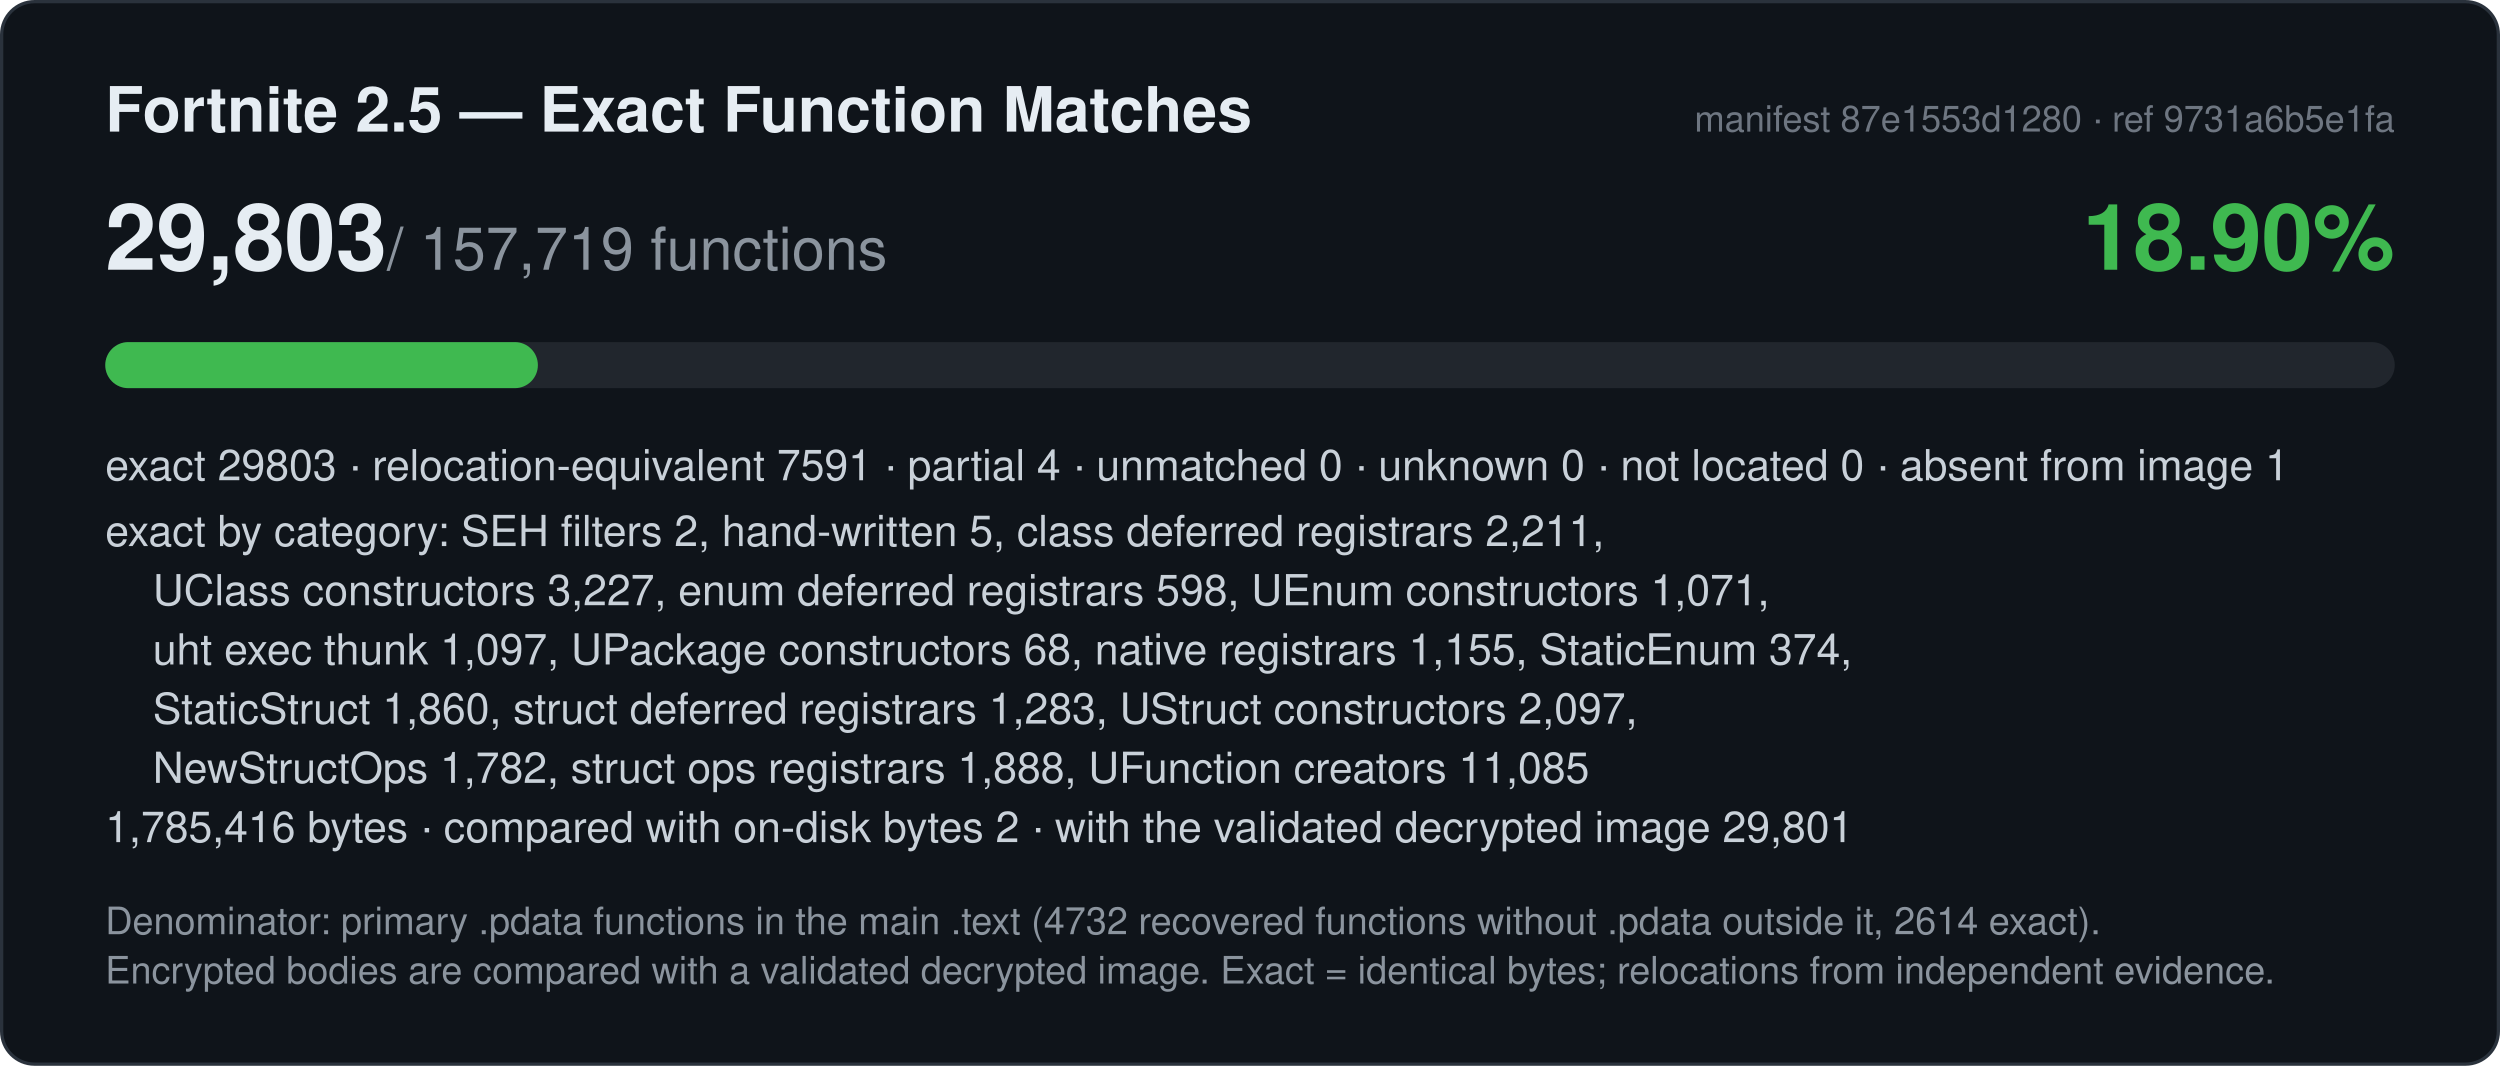
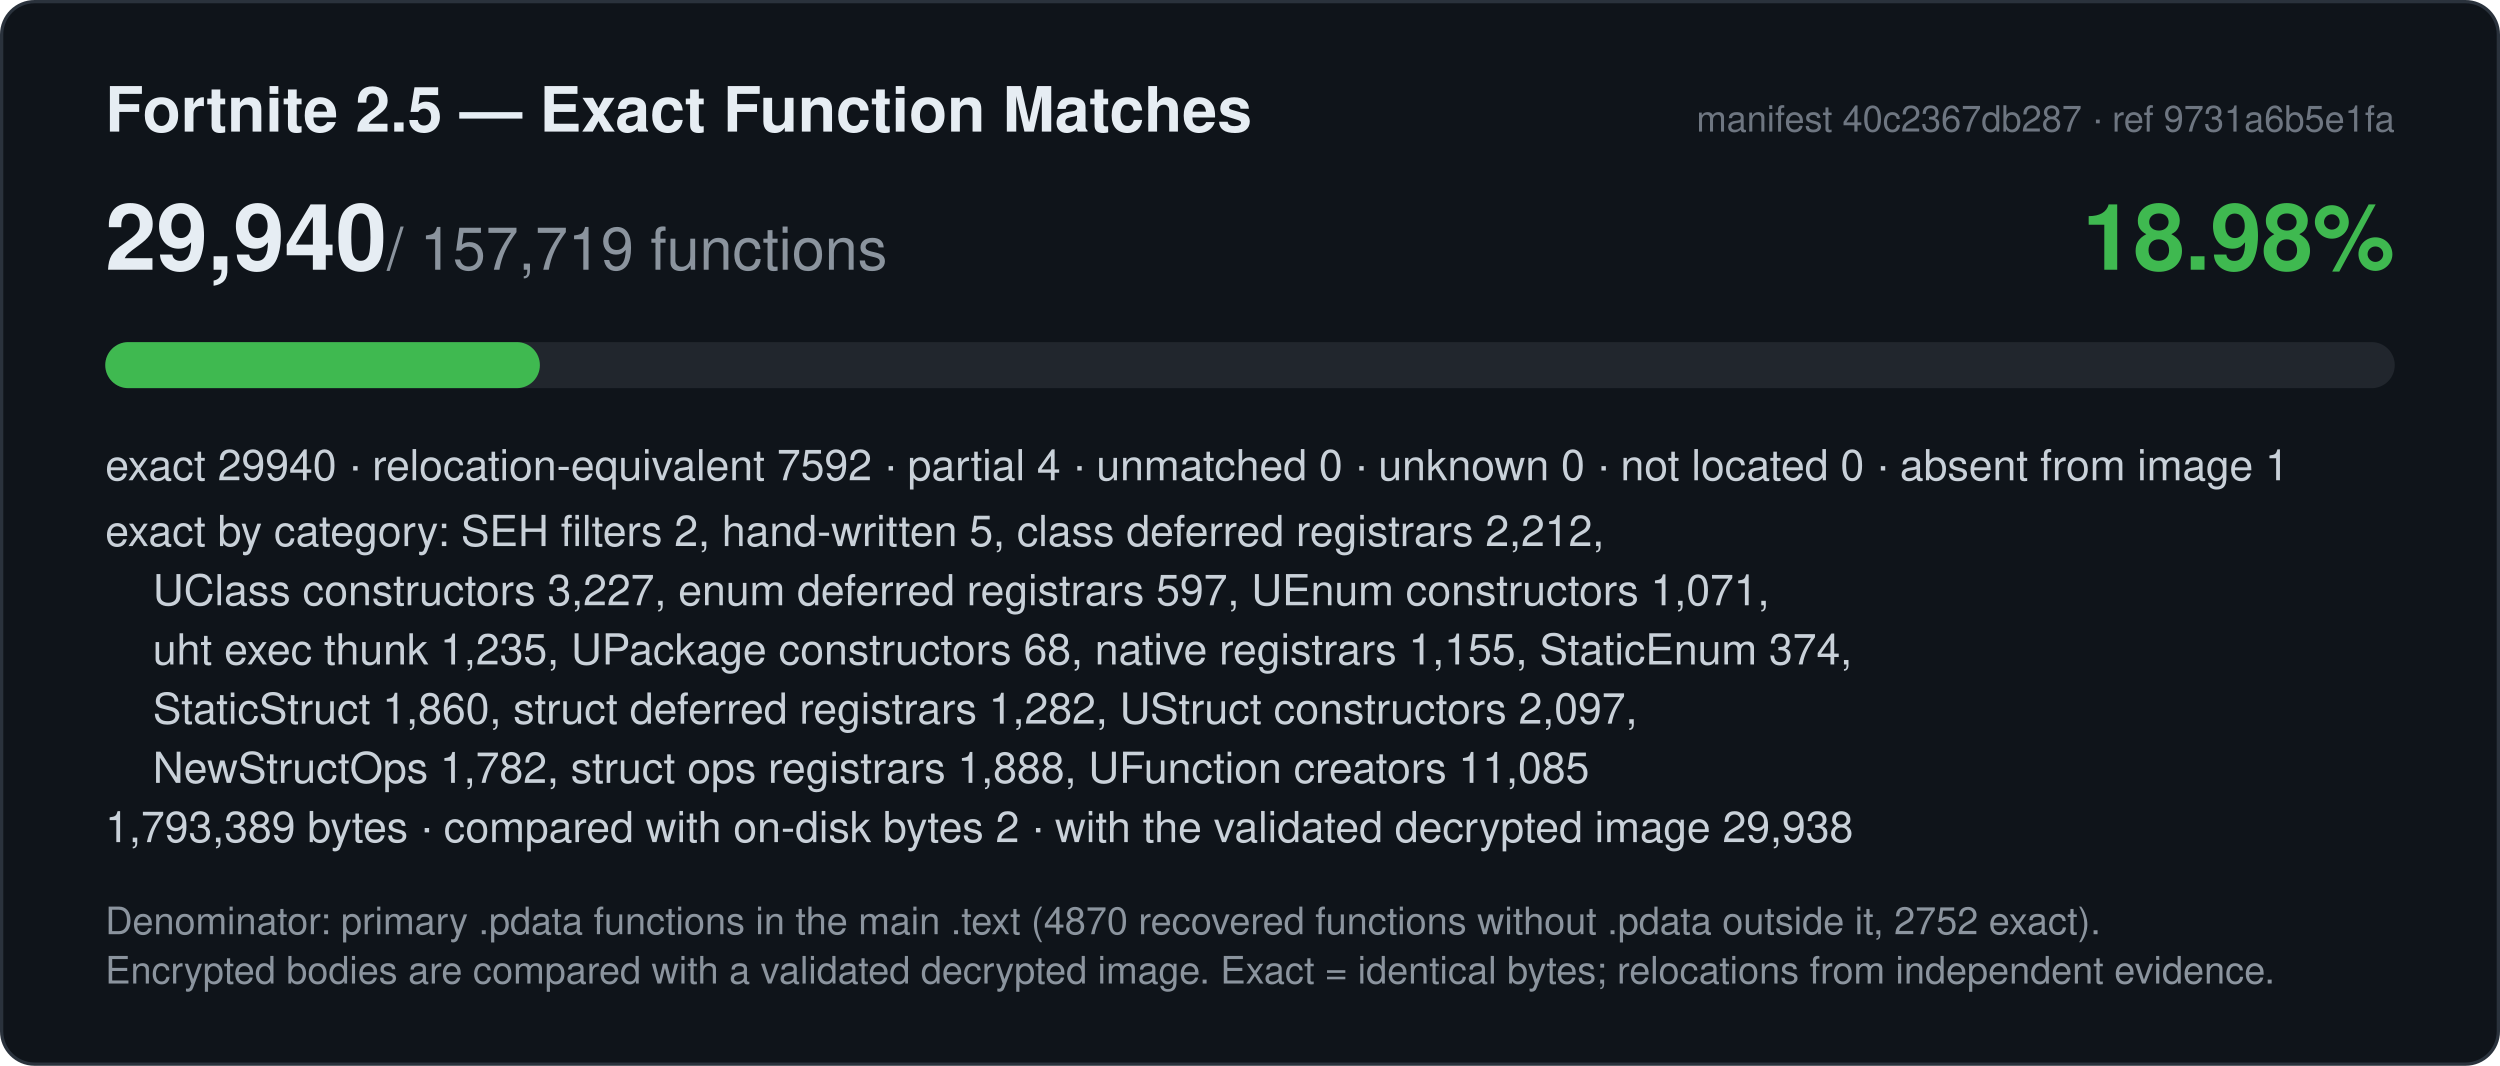
<svg xmlns="http://www.w3.org/2000/svg" width="760" height="324" viewBox="0 0 760 324" role="img" aria-labelledby="t d">
  <rect x="0.5" y="0.5" width="759" height="323" rx="10" fill="#0f141a" stroke="#2a323c" />
  <text x="32" y="40" font-family="Segoe UI, -apple-system, Helvetica, Arial, sans-serif" font-size="19" font-weight="600" fill="#e6edf3">Fortnite 2.5 — Exact Function Matches</text>
-   <text x="32" y="82" font-family="Segoe UI, -apple-system, Helvetica, Arial, sans-serif" font-size="28" font-weight="700" fill="#e6edf3">29,803<tspan font-size="18" font-weight="400" fill="#8b949e"> / 157,719 functions</tspan>
+   <text x="32" y="82" font-family="Segoe UI, -apple-system, Helvetica, Arial, sans-serif" font-size="28" font-weight="700" fill="#e6edf3">29,940<tspan font-size="18" font-weight="400" fill="#8b949e"> / 157,719 functions</tspan>
  </text>
-   <text x="728" y="82" text-anchor="end" font-family="Segoe UI, -apple-system, Helvetica, Arial, sans-serif" font-size="28" font-weight="700" fill="#3fb950">18.90%</text>
+   <text x="728" y="82" text-anchor="end" font-family="Segoe UI, -apple-system, Helvetica, Arial, sans-serif" font-size="28" font-weight="700" fill="#3fb950">18.98%</text>
  <rect x="32" y="104" width="696" height="14" rx="7" fill="#21262d" />
-   <rect x="32" y="104" width="131.518" height="14" rx="7.000" fill="#3fb950" />
-   <text x="32" y="146" font-family="Segoe UI, -apple-system, Helvetica, Arial, sans-serif" font-size="13" fill="#c9d1d9">exact 29803 · relocation-equivalent 7591 · partial 4 · unmatched 0 · unknown 0 · not located 0 · absent from image 1</text>
-   <text x="32" y="166" font-family="Segoe UI, -apple-system, Helvetica, Arial, sans-serif" font-size="13" fill="#c9d1d9" xml:space="preserve">exact by category: SEH filters 2, hand-written 5, class deferred registrars 2,211,</text>
-   <text x="32" y="184" font-family="Segoe UI, -apple-system, Helvetica, Arial, sans-serif" font-size="13" fill="#c9d1d9" xml:space="preserve">    UClass constructors 3,227, enum deferred registrars 598, UEnum constructors 1,071,</text>
-   <text x="32" y="202" font-family="Segoe UI, -apple-system, Helvetica, Arial, sans-serif" font-size="13" fill="#c9d1d9" xml:space="preserve">    uht exec thunk 1,097, UPackage constructors 68, native registrars 1,155, StaticEnum 374,</text>
-   <text x="32" y="220" font-family="Segoe UI, -apple-system, Helvetica, Arial, sans-serif" font-size="13" fill="#c9d1d9" xml:space="preserve">    StaticStruct 1,860, struct deferred registrars 1,283, UStruct constructors 2,097,</text>
+   <rect x="32" y="104" width="132.123" height="14" rx="7.000" fill="#3fb950" />
+   <text x="32" y="146" font-family="Segoe UI, -apple-system, Helvetica, Arial, sans-serif" font-size="13" fill="#c9d1d9">exact 29940 · relocation-equivalent 7592 · partial 4 · unmatched 0 · unknown 0 · not located 0 · absent from image 1</text>
+   <text x="32" y="166" font-family="Segoe UI, -apple-system, Helvetica, Arial, sans-serif" font-size="13" fill="#c9d1d9" xml:space="preserve">exact by category: SEH filters 2, hand-written 5, class deferred registrars 2,212,</text>
+   <text x="32" y="184" font-family="Segoe UI, -apple-system, Helvetica, Arial, sans-serif" font-size="13" fill="#c9d1d9" xml:space="preserve">    UClass constructors 3,227, enum deferred registrars 597, UEnum constructors 1,071,</text>
+   <text x="32" y="202" font-family="Segoe UI, -apple-system, Helvetica, Arial, sans-serif" font-size="13" fill="#c9d1d9" xml:space="preserve">    uht exec thunk 1,235, UPackage constructors 68, native registrars 1,155, StaticEnum 374,</text>
+   <text x="32" y="220" font-family="Segoe UI, -apple-system, Helvetica, Arial, sans-serif" font-size="13" fill="#c9d1d9" xml:space="preserve">    StaticStruct 1,860, struct deferred registrars 1,282, UStruct constructors 2,097,</text>
  <text x="32" y="238" font-family="Segoe UI, -apple-system, Helvetica, Arial, sans-serif" font-size="13" fill="#c9d1d9" xml:space="preserve">    NewStructOps 1,782, struct ops registrars 1,888, UFunction creators 11,085</text>
-   <text x="32" y="256" font-family="Segoe UI, -apple-system, Helvetica, Arial, sans-serif" font-size="13" fill="#c9d1d9">1,785,416 bytes · compared with on-disk bytes 2 · with the validated decrypted image 29,801</text>
-   <text x="32" y="284" font-family="Segoe UI, -apple-system, Helvetica, Arial, sans-serif" font-size="11.5" fill="#8b949e">Denominator: primary .pdata functions in the main .text (4732 recovered functions without .pdata outside it, 2614 exact).</text>
+   <text x="32" y="256" font-family="Segoe UI, -apple-system, Helvetica, Arial, sans-serif" font-size="13" fill="#c9d1d9">1,793,389 bytes · compared with on-disk bytes 2 · with the validated decrypted image 29,938</text>
+   <text x="32" y="284" font-family="Segoe UI, -apple-system, Helvetica, Arial, sans-serif" font-size="11.5" fill="#8b949e">Denominator: primary .pdata functions in the main .text (4870 recovered functions without .pdata outside it, 2752 exact).</text>
  <text x="32" y="299" font-family="Segoe UI, -apple-system, Helvetica, Arial, sans-serif" font-size="11.5" fill="#8b949e">Encrypted bodies are compared with a validated decrypted image. Exact = identical bytes; relocations from independent evidence.</text>
-   <text x="728" y="40" text-anchor="end" font-family="Segoe UI, -apple-system, Helvetica, Arial, sans-serif" font-size="11" fill="#6e7681">manifest 87e1553d1280 · ref 9731a6b5e1fa</text>
+   <text x="728" y="40" text-anchor="end" font-family="Segoe UI, -apple-system, Helvetica, Arial, sans-serif" font-size="11" fill="#6e7681">manifest 40c2367db287 · ref 9731a6b5e1fa</text>
</svg>
